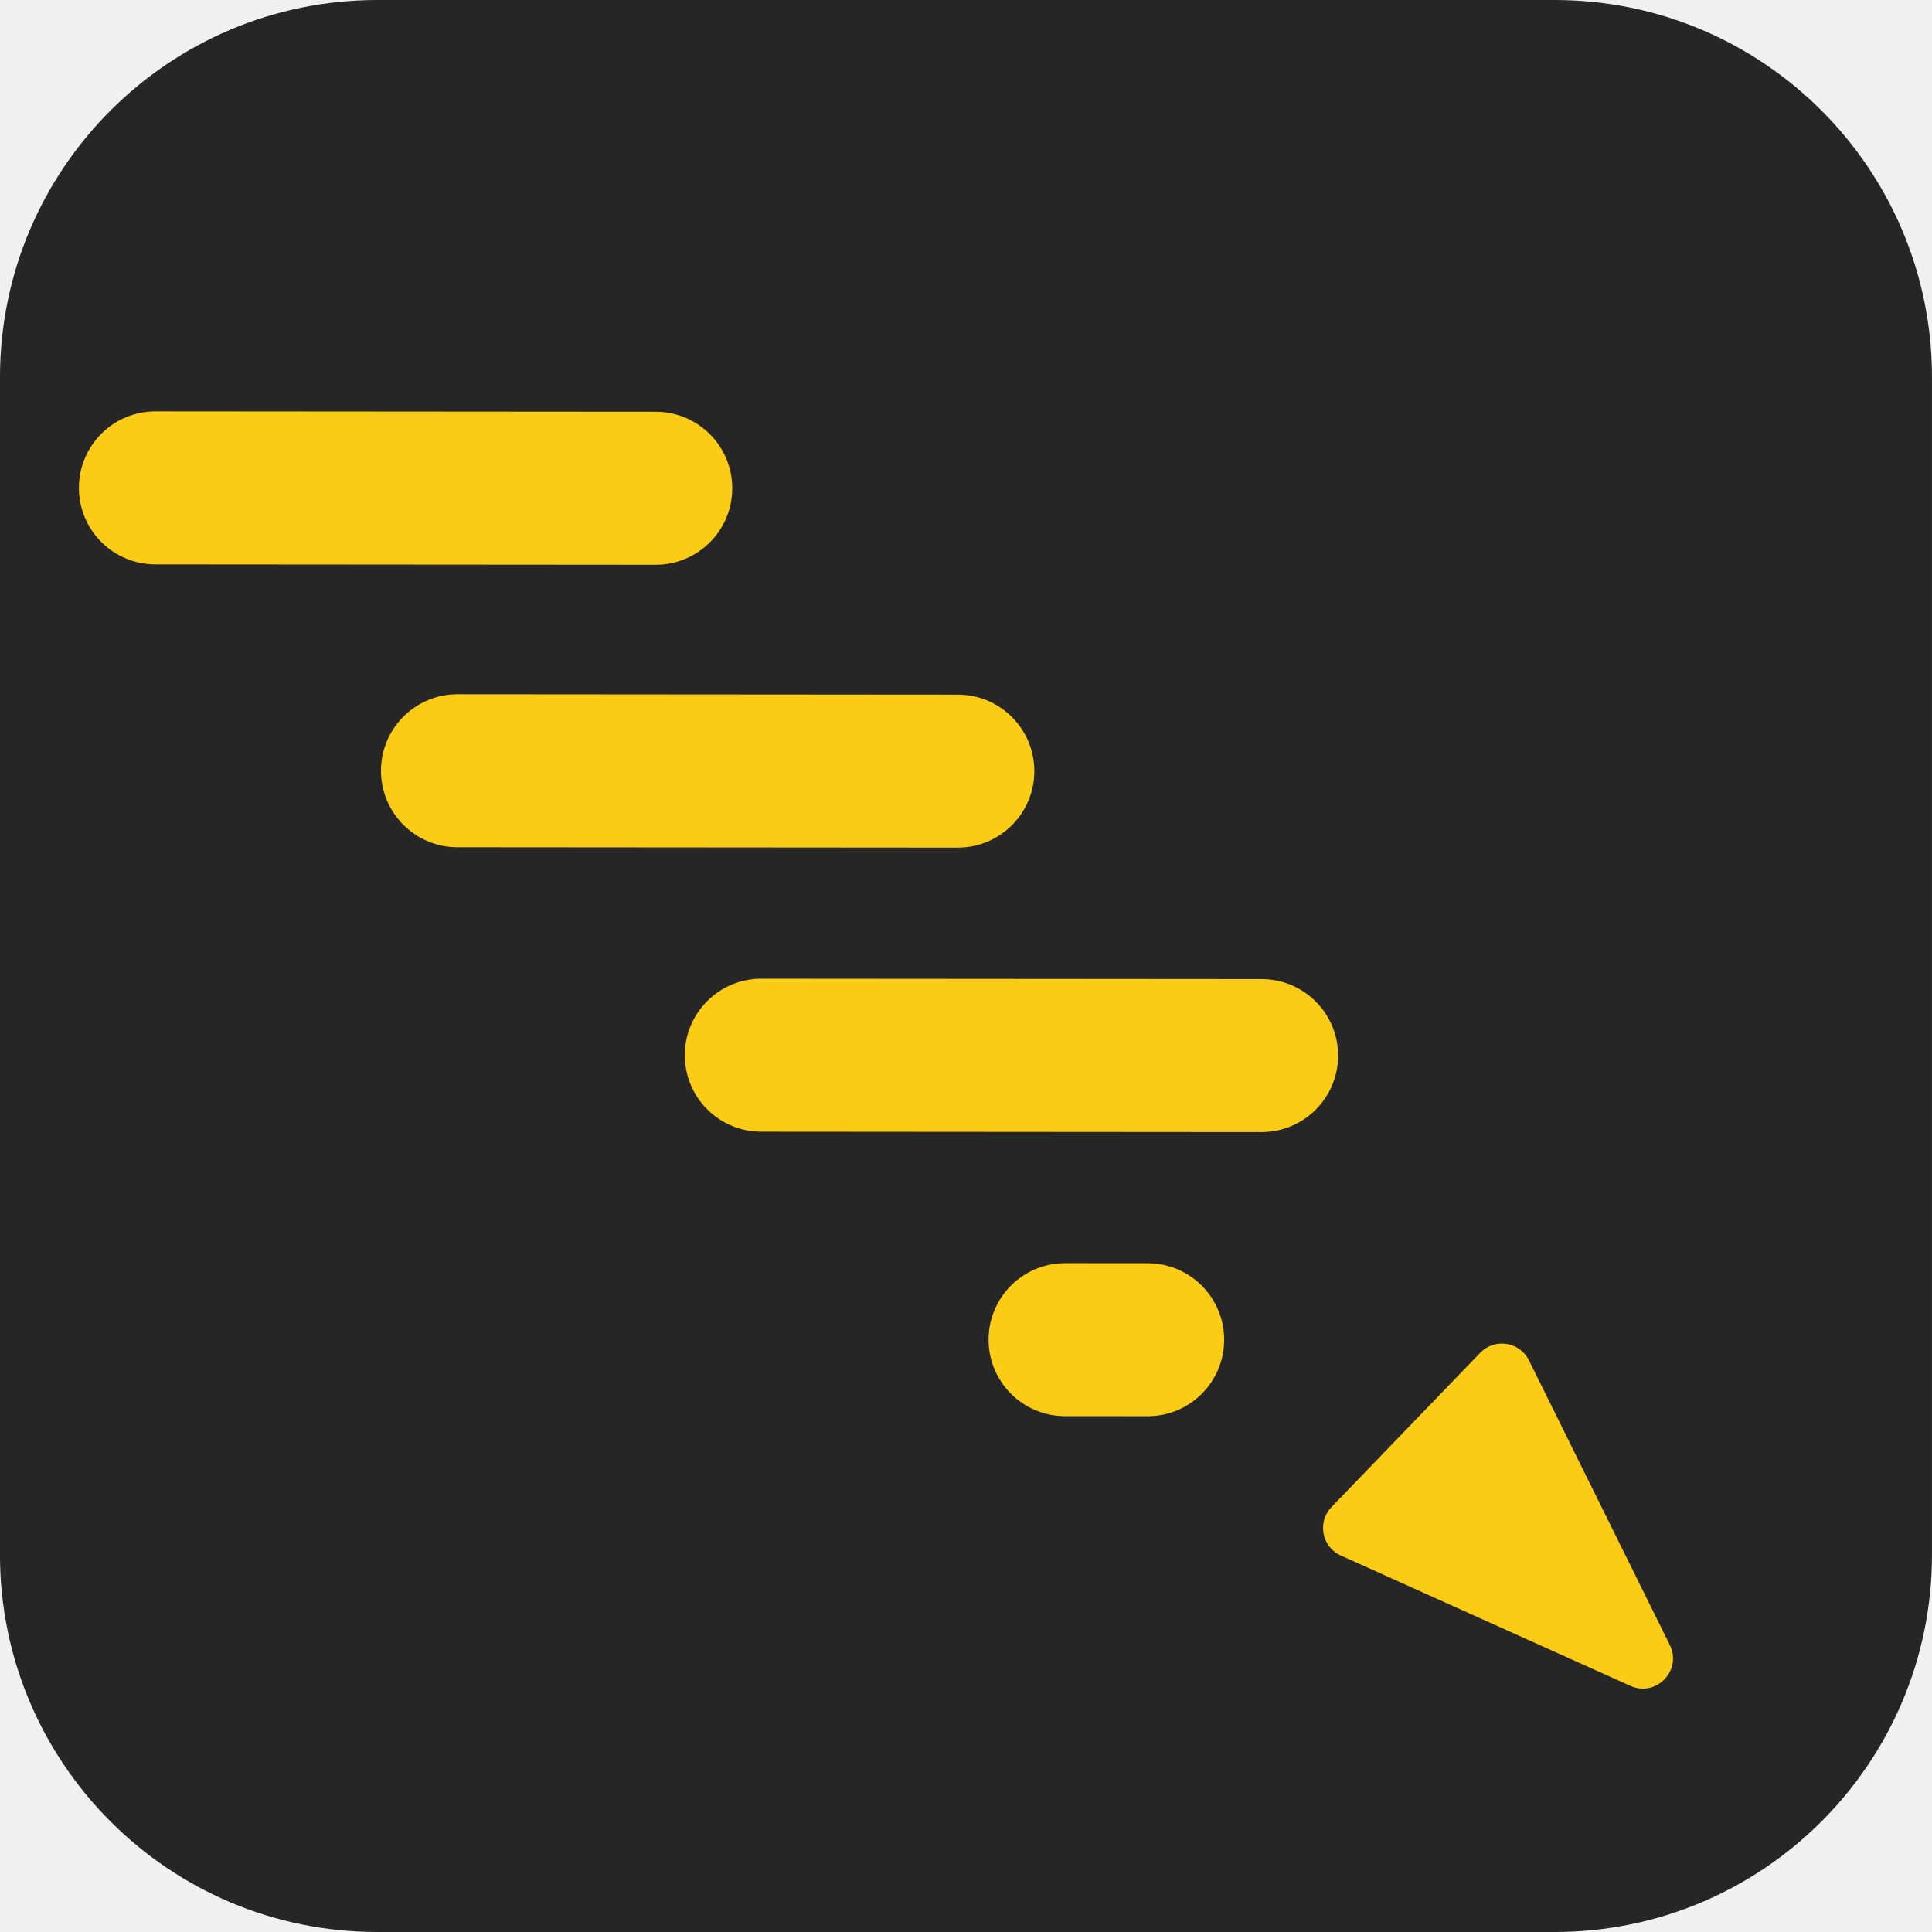
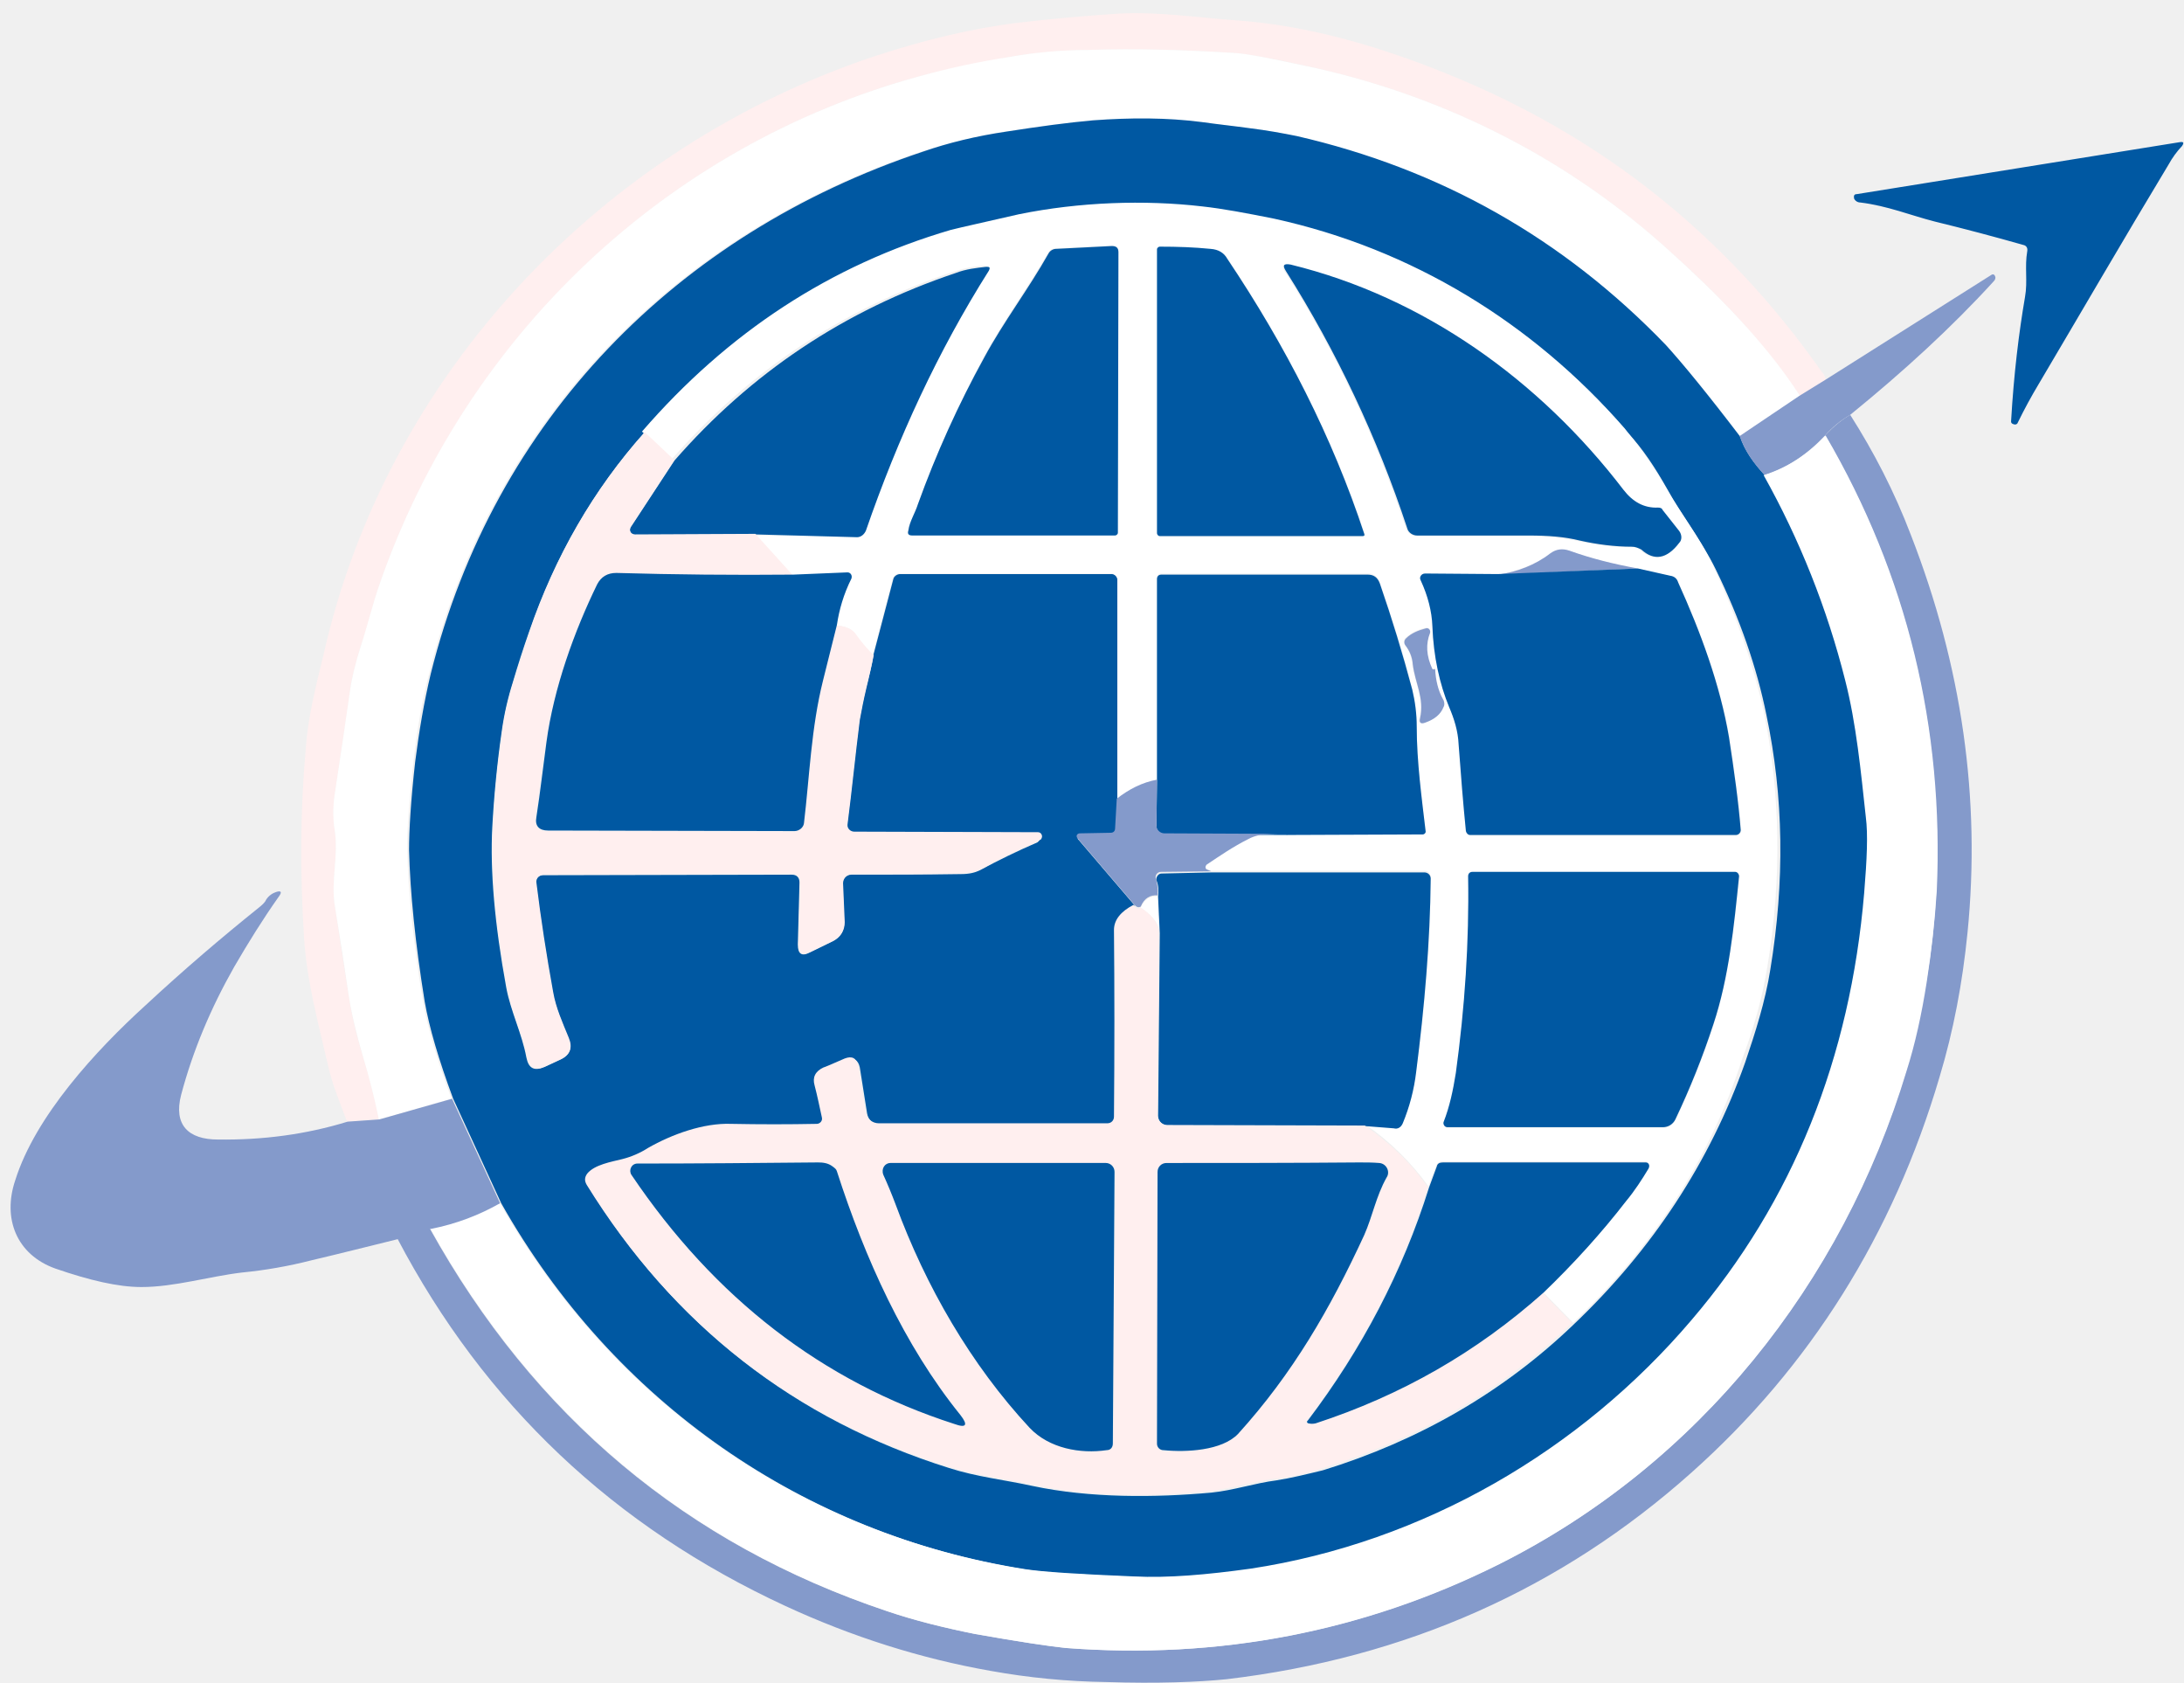
- <svg xmlns="http://www.w3.org/2000/svg" width="512" height="512" viewBox="0 0 512 512" fill="none">
-   <rect x="-0.006" y="-0" width="512" height="512" rx="100" fill="#262626" />
-   <rect x="20.93" y="109.01" width="173.138" height="40.543" rx="20.271" transform="rotate(0.0432252 20.9297 109.01)" fill="#FACC15" />
-   <rect x="100.982" y="183.969" width="173.138" height="40.543" rx="20.271" transform="rotate(0.0432252 100.982 183.969)" fill="#FACC15" />
-   <rect x="181.491" y="259.354" width="173.138" height="40.543" rx="20.271" transform="rotate(0.0432252 181.491 259.354)" fill="#FACC15" />
-   <rect x="261.998" y="334.739" width="62.431" height="40.543" rx="20.271" transform="rotate(0.0432252 261.998 334.739)" fill="#FACC15" />
-   <path d="M442.513 435.922C445.843 442.651 438.906 449.847 432.059 446.766L355.339 412.235C350.291 409.962 349.021 403.373 352.863 399.387L392.264 358.515C396.106 354.53 402.737 355.557 405.193 360.519L442.513 435.922Z" fill="#FACC15" />
+ <svg xmlns="http://www.w3.org/2000/svg" width="148" height="114" fill="none">
+   <path fill="#FFEFEF" d="m123.752 25.757-1.779 1.097c-2.347-3.633-5.678-7.04-8.782-9.803-6.776-6.17-14.952-10.372-23.923-12.416-2.802-.644-4.732-.985-5.83-1.06-3.104-.19-6.321-.303-9.766-.19-1.892.038-3.671.19-5.375.493-2.158.416-4.126.795-5.98 1.287-17.186 4.693-30.7 17.601-36.567 34.332-.492 1.4-.795 2.84-1.287 4.24-.34 1.06-.605 2.044-.757 3.142-.303 2.195-.643 4.428-.984 6.662a9.432 9.432 0 0 0-.038 2.725c.265 1.742-.265 3.331 0 5.073.303 2.006.606 4.05.946 6.094.19 1.25.492 2.65.985 4.202a45.395 45.395 0 0 1 1.06 4.201l-2.158.152c-.454-1.212-.909-2.31-1.211-3.483-.682-2.99-1.515-5.943-1.704-9.009-.265-4.277-.265-8.517.114-12.718.151-2.196.681-4.278 1.211-6.435C26.204 25.34 40.777 10.01 59.175 3.84c3.444-1.136 6.737-1.93 9.917-2.31 2.233-.264 4.429-.454 6.662-.605 2.726-.151 5.337.265 8.025.454 4.845.341 9.766 1.78 14.308 3.634 10.41 4.202 18.851 10.902 25.362 20.176.114.076.189.265.303.568Z" />
+   <path fill="#fff" d="m121.973 26.816-4.051 2.726c-2.195-2.877-3.898-4.997-5.148-6.17-6.964-7.192-15.368-11.924-25.02-14.157-.947-.19-2.007-.417-3.18-.53-1.136-.152-2.195-.303-3.255-.417-2.347-.303-4.846-.303-7.382-.113-1.703.151-3.634.416-5.83.757-2.043.303-3.898.795-5.677 1.362C45.737 15.801 33.359 28.482 29.08 45.63c-.492 1.893-.832 3.9-1.06 5.981-.302 2.725-.454 4.732-.416 5.98.038 2.84.416 6.284 1.06 10.259.303 1.741.946 3.937 1.93 6.586l-4.92 1.4a48.714 48.714 0 0 0-1.06-4.2c-.455-1.553-.795-2.953-.984-4.202a293.721 293.721 0 0 0-.947-6.095c-.265-1.741.265-3.33 0-5.072-.151-.909-.113-1.855.038-2.725.34-2.234.681-4.505.984-6.663.152-1.06.417-2.082.757-3.142.454-1.4.795-2.838 1.287-4.239C31.58 22.766 45.131 9.858 62.316 5.164a52.882 52.882 0 0 1 5.981-1.287 30.506 30.506 0 0 1 5.375-.492c3.407-.113 6.624 0 9.766.19 1.098.037 2.99.454 5.83 1.06 8.97 2.043 17.147 6.245 23.923 12.415 3.066 2.763 6.473 6.17 8.782 9.766Z" />
+   <path fill="#0058A2" d="M117.922 29.58c.303.947.909 1.78 1.704 2.65 2.46 4.353 4.277 8.971 5.526 13.892.757 2.877 1.06 6.17 1.401 9.274.151 1.136.113 2.84-.114 5.148-.946 11.167-4.883 20.82-11.696 28.92-7.533 8.858-18.132 15.066-29.866 16.845-2.99.454-5.64.643-7.912.53-3.671-.152-6.17-.303-7.381-.492-15.103-2.385-28.011-11.356-35.62-24.832l-3.255-7.079c-.984-2.65-1.628-4.845-1.93-6.586-.644-3.975-.985-7.42-1.06-10.258 0-1.287.113-3.294.416-5.981.265-2.082.605-4.088 1.06-5.98C33.472 28.482 45.85 15.84 62.543 10.274c1.742-.605 3.634-1.06 5.678-1.362 2.196-.341 4.126-.606 5.83-.757 2.574-.19 5.034-.19 7.381.113 1.06.152 2.158.265 3.255.417 1.212.151 2.234.34 3.18.53 9.728 2.233 18.056 6.927 25.021 14.157 1.136 1.249 2.839 3.33 5.034 6.207Zm-74.23-.302c-3.482 3.898-6.094 8.44-7.835 13.513a69.133 69.133 0 0 0-1.098 3.407 20.19 20.19 0 0 0-.757 3.331 74.034 74.034 0 0 0-.643 6.51c-.152 2.953.151 6.511.946 10.865.303 1.627 1.06 3.103 1.363 4.731.151.757.53.947 1.249.644l1.06-.492c.643-.303.833-.795.53-1.439-.417-1.06-.833-2.006-1.06-3.104a135.788 135.788 0 0 1-1.136-7.419c-.038-.303.19-.53.492-.53l16.845-.038c.34 0 .53.19.53.53l-.114 4.202c0 .643.265.833.833.53l1.552-.757c.492-.265.757-.644.757-1.25l-.114-2.65c0-.34.266-.605.606-.605 2.536 0 5.035 0 7.42-.038.605 0 .984-.113 1.286-.264a50.668 50.668 0 0 1 3.824-1.855c.113-.038.15-.114.189-.152.038-.038.113-.151.151-.189.038-.151-.038-.34-.265-.34L57.85 56.38c-.303 0-.492-.265-.455-.492.303-2.346.53-4.731.833-7.078.114-.644.265-1.4.454-2.196.19-.757.417-1.514.492-2.195l1.363-5.186c.038-.19.265-.34.454-.34h14.347c.189 0 .416.189.416.416v14.914l-.114 2.006c0 .19-.113.303-.302.303l-2.082.038c-.19 0-.303.265-.152.34l3.786 4.43c-.909.453-1.287 1.06-1.287 1.778a702.42 702.42 0 0 1 0 12.643c0 .265-.19.455-.455.455H59.667a.933.933 0 0 1-.909-.795l-.492-3.104c-.114-.53-.416-.682-.908-.492-.909.416-1.401.605-1.439.605-.53.265-.757.644-.606 1.211.152.682.341 1.439.492 2.158.038.19-.15.454-.34.454h-5.792c-1.892-.037-4.05.757-5.64 1.628-.53.303-1.135.53-1.741.757-.757.19-1.893.416-2.385.984-.19.265-.19.492-.038.757 5.83 9.426 13.968 15.785 24.453 19.078 1.893.606 3.748.795 5.64 1.212 3.9.832 8.328.794 12.114.454 1.514-.152 2.952-.644 4.428-.833.984-.151 2.044-.416 3.142-.681 6.51-2.007 12.227-5.3 16.996-9.88 5.337-5.072 9.236-11.015 11.621-17.753.681-2.006 1.363-4.126 1.703-6.284.985-5.98.909-11.696-.265-17.26-.643-3.18-1.779-6.474-3.444-9.88-.946-1.93-2.233-3.52-3.293-5.451-.795-1.4-1.628-2.688-2.688-3.823a43.403 43.403 0 0 0-23.734-14.195c-1.892-.417-3.482-.682-4.883-.833-3.899-.454-8.328-.303-12.416.53-2.347.492-3.898.833-4.618 1.06-8.1 2.157-15.103 6.662-20.932 13.438ZM137.114 16.595a163.955 163.955 0 0 0-6.019-1.59c-1.627-.416-3.179-1.06-5.034-1.287a.467.467 0 0 1-.417-.264c-.037-.19 0-.303.19-.303l21.879-3.52c.265-.038.303.037.151.264a6.081 6.081 0 0 0-.908 1.25c-3.104 5.148-5.981 10.106-8.782 14.838a34.963 34.963 0 0 0-1.439 2.65c-.037.113-.151.151-.265.113-.151-.038-.189-.113-.189-.19.189-3.254.53-6.018.946-8.44.19-1.06-.037-2.044.152-3.104.038-.227-.076-.379-.265-.417Z" />
+   <path fill="#fff" d="m106.604 89.615-2.006-2.044a45.947 45.947 0 0 0 5.565-6.284 22.837 22.837 0 0 0 1.514-2.196c.113-.151 0-.416-.19-.416h-13.74c-.19 0-.34.114-.417.265l-.53 1.438a17.377 17.377 0 0 0-4.277-4.201l1.93.151a.717.717 0 0 0 .606-.34c.417-1.098.681-2.234.909-3.483.643-4.505.946-8.82.984-13.097a.419.419 0 0 0-.416-.417h-14.46l-.265-.113c-.152-.038-.152-.265-.038-.34.833-.644 1.779-1.25 2.839-1.742a2.65 2.65 0 0 1 1.249-.303c.454 0 .946 0 1.4-.038h9.16c.114 0 .19-.113.19-.189-.303-2.347-.606-4.77-.606-7.116 0-.833-.113-1.704-.302-2.499-.53-2.157-1.287-4.542-2.196-7.192-.151-.416-.416-.606-.833-.606H78.707c-.19 0-.303.114-.303.303v13.665a5.525 5.525 0 0 0-2.688 1.363V39.27c0-.19-.189-.417-.416-.417H60.954c-.19 0-.417.152-.455.341l-1.362 5.186c-.303-.265-.682-.757-1.287-1.514-.19-.303-.644-.454-1.25-.492.152-1.06.493-2.082.947-3.028.113-.19-.038-.455-.265-.417l-3.672.152-2.536-2.802 6.814.038c.302 0 .492-.151.605-.454 2.158-6.246 4.883-12.15 8.328-17.601.113-.152.038-.265-.152-.265-.681.037-1.4.189-2.081.416-7.533 2.536-13.893 6.776-19.078 12.718l-2.007-1.892c5.83-6.738 12.795-11.28 20.933-13.665.757-.19 2.31-.53 4.618-1.06 4.088-.833 8.517-.984 12.416-.53 1.4.152 2.99.454 4.883.833 9.312 2.044 17.488 7.04 23.734 14.195.984 1.211 1.893 2.46 2.687 3.823 1.06 1.893 2.347 3.444 3.294 5.45 1.589 3.408 2.725 6.663 3.444 9.88 1.136 5.527 1.249 11.319.265 17.261-.34 2.158-.946 4.278-1.703 6.284-2.233 6.89-6.094 12.794-11.47 17.905ZM92.485 36.166C90.29 29.58 87.11 23.41 83.211 17.542c-.265-.416-.643-.605-1.135-.643-1.098-.114-2.234-.152-3.445-.152-.114 0-.19.114-.19.19v19.229c0 .114.114.19.19.19h13.74c.114-.039.19-.077.114-.19ZM62.203 34.16c-.19.605-.53 1.135-.682 1.741-.038.265.038.34.265.34h13.741c.114 0 .19-.113.19-.189l.037-19.002c0-.303-.151-.454-.454-.416l-3.748.19a.562.562 0 0 0-.53.302c-1.4 2.385-3.028 4.618-4.353 7.04a80.68 80.68 0 0 0-4.466 9.994Zm48.944 3.104c.908.795 1.741.643 2.574-.455.189-.264.189-.53 0-.794l-1.136-1.439c-.113-.113-.189-.151-.303-.151-.946.038-1.703-.34-2.347-1.212-5.678-7.419-13.589-13.059-22.56-15.254-.454-.114-.53.038-.303.454 3.407 5.337 6.132 11.129 8.214 17.412a.766.766 0 0 0 .682.492h7.57c1.249 0 2.385.114 3.445.341 1.211.265 2.347.416 3.52.416.303-.037.492.038.644.19Zm-9.615 1.665-4.92-.038c-.266 0-.417.265-.304.455.492 1.06.795 2.082.795 3.104.114 2.044.492 3.898 1.136 5.488.34.795.53 1.628.643 2.536.152 2.007.303 3.975.492 5.868 0 .189.114.265.303.265h17.98c.19 0 .341-.152.341-.341-.189-1.93-.454-4.05-.795-6.284-.605-3.52-1.93-7.116-3.444-10.485-.114-.19-.303-.416-.53-.454l-2.196-.492c-1.627-.303-3.179-.682-4.618-1.212-.454-.151-.908-.113-1.287.19a9.76 9.76 0 0 1-3.596 1.4Zm-4.504 6.36c-.417-.833-.455-1.628-.152-2.46.038-.152-.038-.304-.265-.304-.53.114-.946.341-1.362.682a.357.357 0 0 0-.038.492c.302.416.454.795.492 1.287.151 1.249.832 2.309.492 3.634-.114.303.038.416.34.303.606-.19.985-.53 1.25-1.06.113-.19.113-.417-.038-.53-.34-.644-.53-1.287-.53-2.007 0-.037 0-.037-.038-.037h-.151c.037 0 .037 0 0 0Zm16.503 30.623c.985-2.082 1.855-4.202 2.574-6.435 1.06-3.256 1.401-6.663 1.78-10.07 0-.15-.114-.302-.265-.302H99.829c-.19 0-.303.114-.303.303.038 4.504-.265 8.933-.833 13.324a14.799 14.799 0 0 1-.833 3.331c-.037.19.038.34.265.34h14.612c.34 0 .643-.226.794-.491Z" />
+   <path fill="#0058A2" d="M83.173 17.542c3.937 5.867 7.117 12.075 9.274 18.623.038.114 0 .152-.113.152h-13.74c-.114 0-.19-.114-.19-.19V16.899c0-.113.113-.189.19-.189 1.21 0 2.308.038 3.444.151.53.038.908.265 1.135.682ZM62.203 34.158a69.146 69.146 0 0 1 4.504-9.955c1.287-2.385 2.99-4.618 4.353-7.041a.604.604 0 0 1 .53-.303l3.748-.19c.303 0 .454.114.454.417l-.038 19.003c0 .113-.114.189-.19.189h-13.74c-.265 0-.34-.114-.265-.34.076-.607.454-1.174.644-1.78ZM110.579 37.038c-1.136 0-2.347-.151-3.52-.416-1.06-.265-2.196-.341-3.445-.341h-7.57c-.303 0-.606-.19-.682-.492a79.094 79.094 0 0 0-8.214-17.413c-.265-.416-.152-.53.303-.454 9.009 2.196 16.882 7.836 22.56 15.255.644.833 1.401 1.25 2.347 1.211.151 0 .265.038.303.152l1.135 1.438c.19.265.19.606 0 .795-.832 1.098-1.703 1.25-2.574.454-.227-.113-.416-.189-.643-.189ZM51.188 36.206l-8.139.038c-.303 0-.454-.303-.303-.53l2.953-4.505c5.186-5.943 11.507-10.182 19.078-12.718.681-.265 1.4-.341 2.082-.417.189 0 .265.038.151.265-3.445 5.451-6.17 11.356-8.328 17.602-.113.265-.34.454-.605.454l-6.89-.19Z" />
+   <path fill="#849ACB" d="M125.379 28.105a6.779 6.779 0 0 0-1.703 1.4c-1.211 1.287-2.574 2.196-4.088 2.688-.795-.833-1.363-1.704-1.703-2.65l4.05-2.726 1.779-1.097 11.204-7.079c.152-.113.265-.038.303.152 0 .113-.038.189-.151.303-2.801 3.066-6.057 6.056-9.691 9.009Z" />
+   <path fill="#849ACB" d="M125.38 28.104c1.589 2.498 2.99 5.185 4.126 8.176 3.444 8.857 4.731 17.829 3.823 26.913-.341 3.407-.947 6.625-1.893 9.766-3.142 10.675-8.782 19.646-16.807 26.8-8.819 7.874-19.343 12.568-31.531 14.006-1.893.189-4.618.303-8.139.189a47.857 47.857 0 0 1-7.835-.757c-4.732-.833-9.388-2.309-13.892-4.391-11.621-5.375-20.403-13.665-26.308-24.907.832-.454 1.59-.681 2.195-.681 7.079 12.756 17.413 21.387 30.964 25.929 1.893.643 3.899 1.136 5.98 1.552 2.991.53 5.035.833 6.133.946 10.372.795 20.176-1.097 29.374-5.678 13.514-6.738 23.28-19.04 27.595-33.424.53-1.855.984-3.823 1.363-6.019.416-2.384.605-4.504.681-6.17.492-11.053-2.006-21.387-7.533-30.85.606-.643 1.174-1.098 1.704-1.4Z" />
+   <path fill="#FFEFEF" d="m43.693 29.277 2.006 1.893-2.953 4.505c-.151.265 0 .53.303.53l8.139-.038 2.536 2.8c-4.05.039-8.063 0-12-.113-.605 0-.984.265-1.287.757-1.552 3.142-2.877 7.04-3.444 10.713-.265 1.703-.455 3.406-.682 5.072-.113.606.19.908.795.908l16.693.038c.341 0 .606-.265.644-.53.416-3.18.492-6.472 1.287-9.652.303-1.25.643-2.536.946-3.785.606.037 1.06.264 1.25.492.53.757.983 1.249 1.286 1.514-.151.681-.303 1.438-.492 2.195-.189.795-.34 1.552-.454 2.196-.303 2.384-.53 4.731-.833 7.078-.038.265.19.492.455.492l12.453.038c.19 0 .303.19.265.34-.038.114-.038.152-.151.19-.038.038-.152.114-.19.152-1.287.492-2.536 1.135-3.823 1.854-.265.152-.681.19-1.287.265-2.384.038-4.883.038-7.419.038a.623.623 0 0 0-.606.606l.114 2.65c0 .53-.265.984-.757 1.249l-1.552.757c-.606.303-.833.113-.833-.53l.114-4.202c0-.34-.152-.53-.53-.53l-16.845.038c-.303 0-.53.265-.492.53.303 2.46.682 4.92 1.136 7.42.189 1.097.643 2.081 1.06 3.103.265.644.113 1.136-.53 1.439l-1.06.492c-.682.34-1.098.113-1.25-.644-.302-1.59-1.06-3.028-1.362-4.731-.795-4.354-1.098-7.987-.946-10.864.113-2.044.302-4.202.643-6.511.151-1.136.416-2.233.757-3.331.34-1.06.681-2.196 1.098-3.407 1.741-5.072 4.315-9.577 7.798-13.476Z" />
+   <path fill="#fff" d="M123.714 29.504c5.527 9.463 8.025 19.797 7.533 30.85a69.136 69.136 0 0 1-.682 6.17c-.34 2.196-.795 4.24-1.362 6.019-4.353 14.422-14.12 26.648-27.595 33.424-9.16 4.58-19.002 6.473-29.374 5.678-1.098-.113-3.142-.416-6.132-.946-2.082-.417-4.089-.909-5.981-1.552-13.552-4.543-23.886-13.21-30.964-25.93a15.823 15.823 0 0 0 4.694-1.74c7.608 13.475 20.478 22.446 35.62 24.831 1.249.189 3.671.34 7.38.492 2.31.113 4.922-.114 7.912-.53 11.697-1.779 22.333-7.987 29.866-16.845 6.89-8.062 10.751-17.753 11.697-28.92.189-2.309.265-3.974.113-5.147-.34-3.104-.643-6.322-1.4-9.274a56.919 56.919 0 0 0-5.527-13.893c1.59-.492 2.991-1.4 4.202-2.687Z" />
+   <path fill="#849ACB" d="m110.995 38.513-9.463.416c1.287-.19 2.498-.644 3.52-1.438.417-.303.833-.341 1.287-.19 1.477.53 2.991.909 4.656 1.212Z" />
+   <path fill="#0058A2" d="m110.995 38.514 2.196.492c.265.038.454.189.53.454 1.514 3.331 2.839 6.927 3.444 10.485.341 2.234.644 4.353.795 6.284 0 .19-.151.34-.34.34H99.64c-.152 0-.266-.113-.303-.264-.19-1.893-.341-3.824-.493-5.868-.037-.908-.302-1.74-.643-2.536-.643-1.552-1.06-3.407-1.136-5.489-.037-.984-.302-2.044-.795-3.103-.113-.19.038-.455.303-.455l4.921.038 9.501-.378ZM56.714 42.336c-.303 1.249-.644 2.536-.946 3.785-.795 3.18-.909 6.473-1.287 9.652-.038.303-.341.53-.644.53l-16.693-.037c-.606 0-.909-.303-.795-.909.265-1.703.454-3.407.681-5.072.492-3.672 1.893-7.533 3.445-10.713.265-.492.681-.757 1.287-.757 3.974.114 7.987.152 12 .114l3.671-.152c.19 0 .34.19.265.417-.53 1.06-.833 2.12-.984 3.142ZM87.261 56.57l-8.365-.039a.541.541 0 0 1-.53-.53l.038-3.103V39.231c0-.189.113-.302.303-.302h13.967c.417 0 .682.189.833.605a103.18 103.18 0 0 1 2.196 7.192c.189.795.302 1.628.302 2.499 0 2.385.341 4.845.606 7.116 0 .114-.113.19-.19.19l-9.16.037Z" />
+   <path fill="#849ACB" d="M97.065 45.326a.115.115 0 0 0 .152 0c.038 0 .038 0 .038.038.038.681.189 1.4.53 2.006.113.19.113.416.037.53-.189.492-.605.833-1.249 1.06-.302.113-.416 0-.34-.303.302-1.363-.341-2.385-.493-3.634a2.356 2.356 0 0 0-.492-1.287.357.357 0 0 1 .038-.492c.341-.34.795-.53 1.363-.681.151-.038.303.113.265.302-.303.757-.265 1.552.151 2.46 0-.037 0-.037 0 0ZM78.404 52.822l-.038 3.104c0 .303.265.53.53.53l8.365.038c-.454 0-.946 0-1.4.038a2.65 2.65 0 0 0-1.25.303c-1.06.53-1.93 1.135-2.838 1.74-.114.114-.114.304.038.342l.264.113-3.406.038c-.265 0-.417.265-.34.454.113.417.15.757.113 1.136-.492-.038-.909.19-1.136.757-.19.114-.34 0-.492-.19l-3.785-4.428c-.152-.152-.038-.34.151-.34l2.082-.039c.19 0 .303-.113.303-.303l.113-2.006c.833-.643 1.704-1.098 2.726-1.287Z" />
+   <path fill="#0058A2" d="M116.105 69.4a54.132 54.132 0 0 1-2.574 6.435.93.93 0 0 1-.832.53H98.087c-.189 0-.302-.189-.265-.34.417-1.06.644-2.158.833-3.332.606-4.428.909-8.857.833-13.324 0-.189.114-.303.303-.303h17.791c.151 0 .265.152.265.303-.341 3.37-.682 6.852-1.742 10.031ZM82.076 59.105h14.46c.189 0 .416.152.416.417-.038 4.277-.416 8.63-.984 13.097a13.09 13.09 0 0 1-.909 3.483c-.113.264-.34.416-.605.34l-1.93-.151-13.4-.038a.663.663 0 0 1-.644-.644l.113-12.377-.113-2.461c.037-.416.037-.795-.114-1.136-.038-.189.114-.454.34-.454l3.37-.075Z" />
+   <path fill="#849ACB" d="m23.555 75.99 2.157-.152 4.921-1.4 3.256 7.078c-1.401.795-2.953 1.4-4.694 1.741-.606 0-1.363.265-2.196.682-2.006.492-3.936.984-5.867 1.438-1.628.416-3.18.681-4.732.833-2.233.265-4.58.984-6.813.984-1.59 0-3.52-.454-5.83-1.25-2.65-.945-3.596-3.406-2.725-5.98 1.363-4.353 5.489-8.82 8.82-11.848 2.65-2.46 5.186-4.618 7.684-6.624.19-.152.416-.34.492-.53.19-.303.454-.454.681-.53.341-.114.417 0 .19.303-1.098 1.552-2.082 3.142-3.029 4.77-1.59 2.8-2.8 5.677-3.595 8.668-.53 2.044.492 3.028 2.498 3.028 3.028.038 5.943-.34 8.782-1.211Z" />
+   <path fill="#fff" d="m78.442 60.732.113 2.46c0-.605-.454-1.135-1.249-1.703.227-.53.606-.795 1.136-.757Z" />
+   <path fill="#FFEFEF" d="M76.814 61.3c.151.266.303.304.492.19.795.53 1.211 1.098 1.25 1.703l-.114 12.378c0 .341.302.644.643.644l13.4.038c1.741 1.211 3.18 2.574 4.278 4.201-1.78 5.678-4.543 10.978-8.215 15.785-.038.038-.038.19.038.19.152.037.303.037.492 0 5.792-1.893 10.902-4.846 15.444-8.858l2.007 2.044c-4.77 4.58-10.486 7.873-16.996 9.88-1.098.34-2.158.605-3.142.681-1.514.189-2.953.681-4.43.833-3.784.416-8.213.416-12.112-.455-1.893-.416-3.748-.605-5.64-1.21-10.485-3.294-18.624-9.653-24.453-19.079-.152-.265-.152-.492.038-.757.492-.605 1.627-.795 2.384-.984a5.937 5.937 0 0 0 1.742-.757c1.59-.909 3.747-1.703 5.64-1.628a147.9 147.9 0 0 0 5.791 0c.19 0 .417-.19.34-.454-.15-.681-.302-1.439-.491-2.158-.152-.53.038-.946.605-1.211.038 0 .493-.19 1.439-.606.492-.189.795-.037.908.493l.492 3.103c.038.455.455.795.909.795h15.482c.265 0 .454-.189.454-.454.038-4.429.038-8.668 0-12.643 0-.681.454-1.249 1.325-1.703ZM55.427 78.752c-4.088.038-8.139.114-12.227.038-.416 0-.605.454-.416.757 5.64 8.365 12.946 14.006 21.88 16.882.832.303.983.038.415-.605-3.898-4.732-6.51-10.561-8.365-16.504-.038-.152-.151-.303-.303-.34-.303-.19-.643-.228-.984-.228Zm5.261 2.839c2.045 5.564 5.073 10.864 9.123 15.141 1.363 1.4 3.445 1.704 5.224 1.514a.479.479 0 0 0 .416-.454l.114-18.397a.598.598 0 0 0-.606-.605H60.423c-.416 0-.68.454-.492.795.228.643.53 1.362.758 2.006Zm23.204 15.52c3.748-4.088 6.284-8.48 8.555-13.476.606-1.287.795-2.574 1.552-3.823.265-.454 0-.946-.492-.984-.454-.038-.908-.114-1.363-.038-4.542.038-8.857.038-13.059.038a.598.598 0 0 0-.605.605l-.038 18.397c0 .265.189.454.454.454 1.438.076 3.899.038 4.996-1.173Z" />
+   <path fill="#0058A2" d="M55.427 78.752c.34 0 .681.038.984.265.152.114.265.19.303.34 1.893 5.868 4.542 11.773 8.366 16.505.53.68.416.908-.417.605-8.933-2.877-16.239-8.517-21.879-16.882-.19-.303 0-.757.416-.757 4.05 0 8.139-.038 12.227-.076ZM60.688 81.588a31.783 31.783 0 0 0-.832-2.006c-.152-.416.113-.795.492-.795H74.92c.341 0 .606.265.606.606l-.114 18.396c0 .265-.151.455-.416.455-1.78.265-3.899-.114-5.224-1.514-3.974-4.278-7.04-9.577-9.084-15.142ZM104.598 87.572c-4.542 4.05-9.652 6.965-15.444 8.857a1.08 1.08 0 0 1-.492 0c-.114-.038-.114-.151-.038-.189 3.672-4.845 6.435-10.107 8.214-15.785l.53-1.438c.038-.19.19-.265.417-.265h13.74c.189 0 .303.19.189.416-.454.757-.946 1.514-1.514 2.196-1.665 2.157-3.558 4.24-5.602 6.208ZM92.447 83.673c-2.309 4.996-4.845 9.387-8.555 13.476-1.097 1.135-3.52 1.249-5.034 1.097a.437.437 0 0 1-.454-.454l.038-18.397c0-.34.265-.605.605-.605 4.202 0 8.517 0 13.06-.038.454 0 .908 0 1.362.038.492.038.757.605.492.984-.719 1.287-.946 2.612-1.514 3.899Z" />
</svg>
